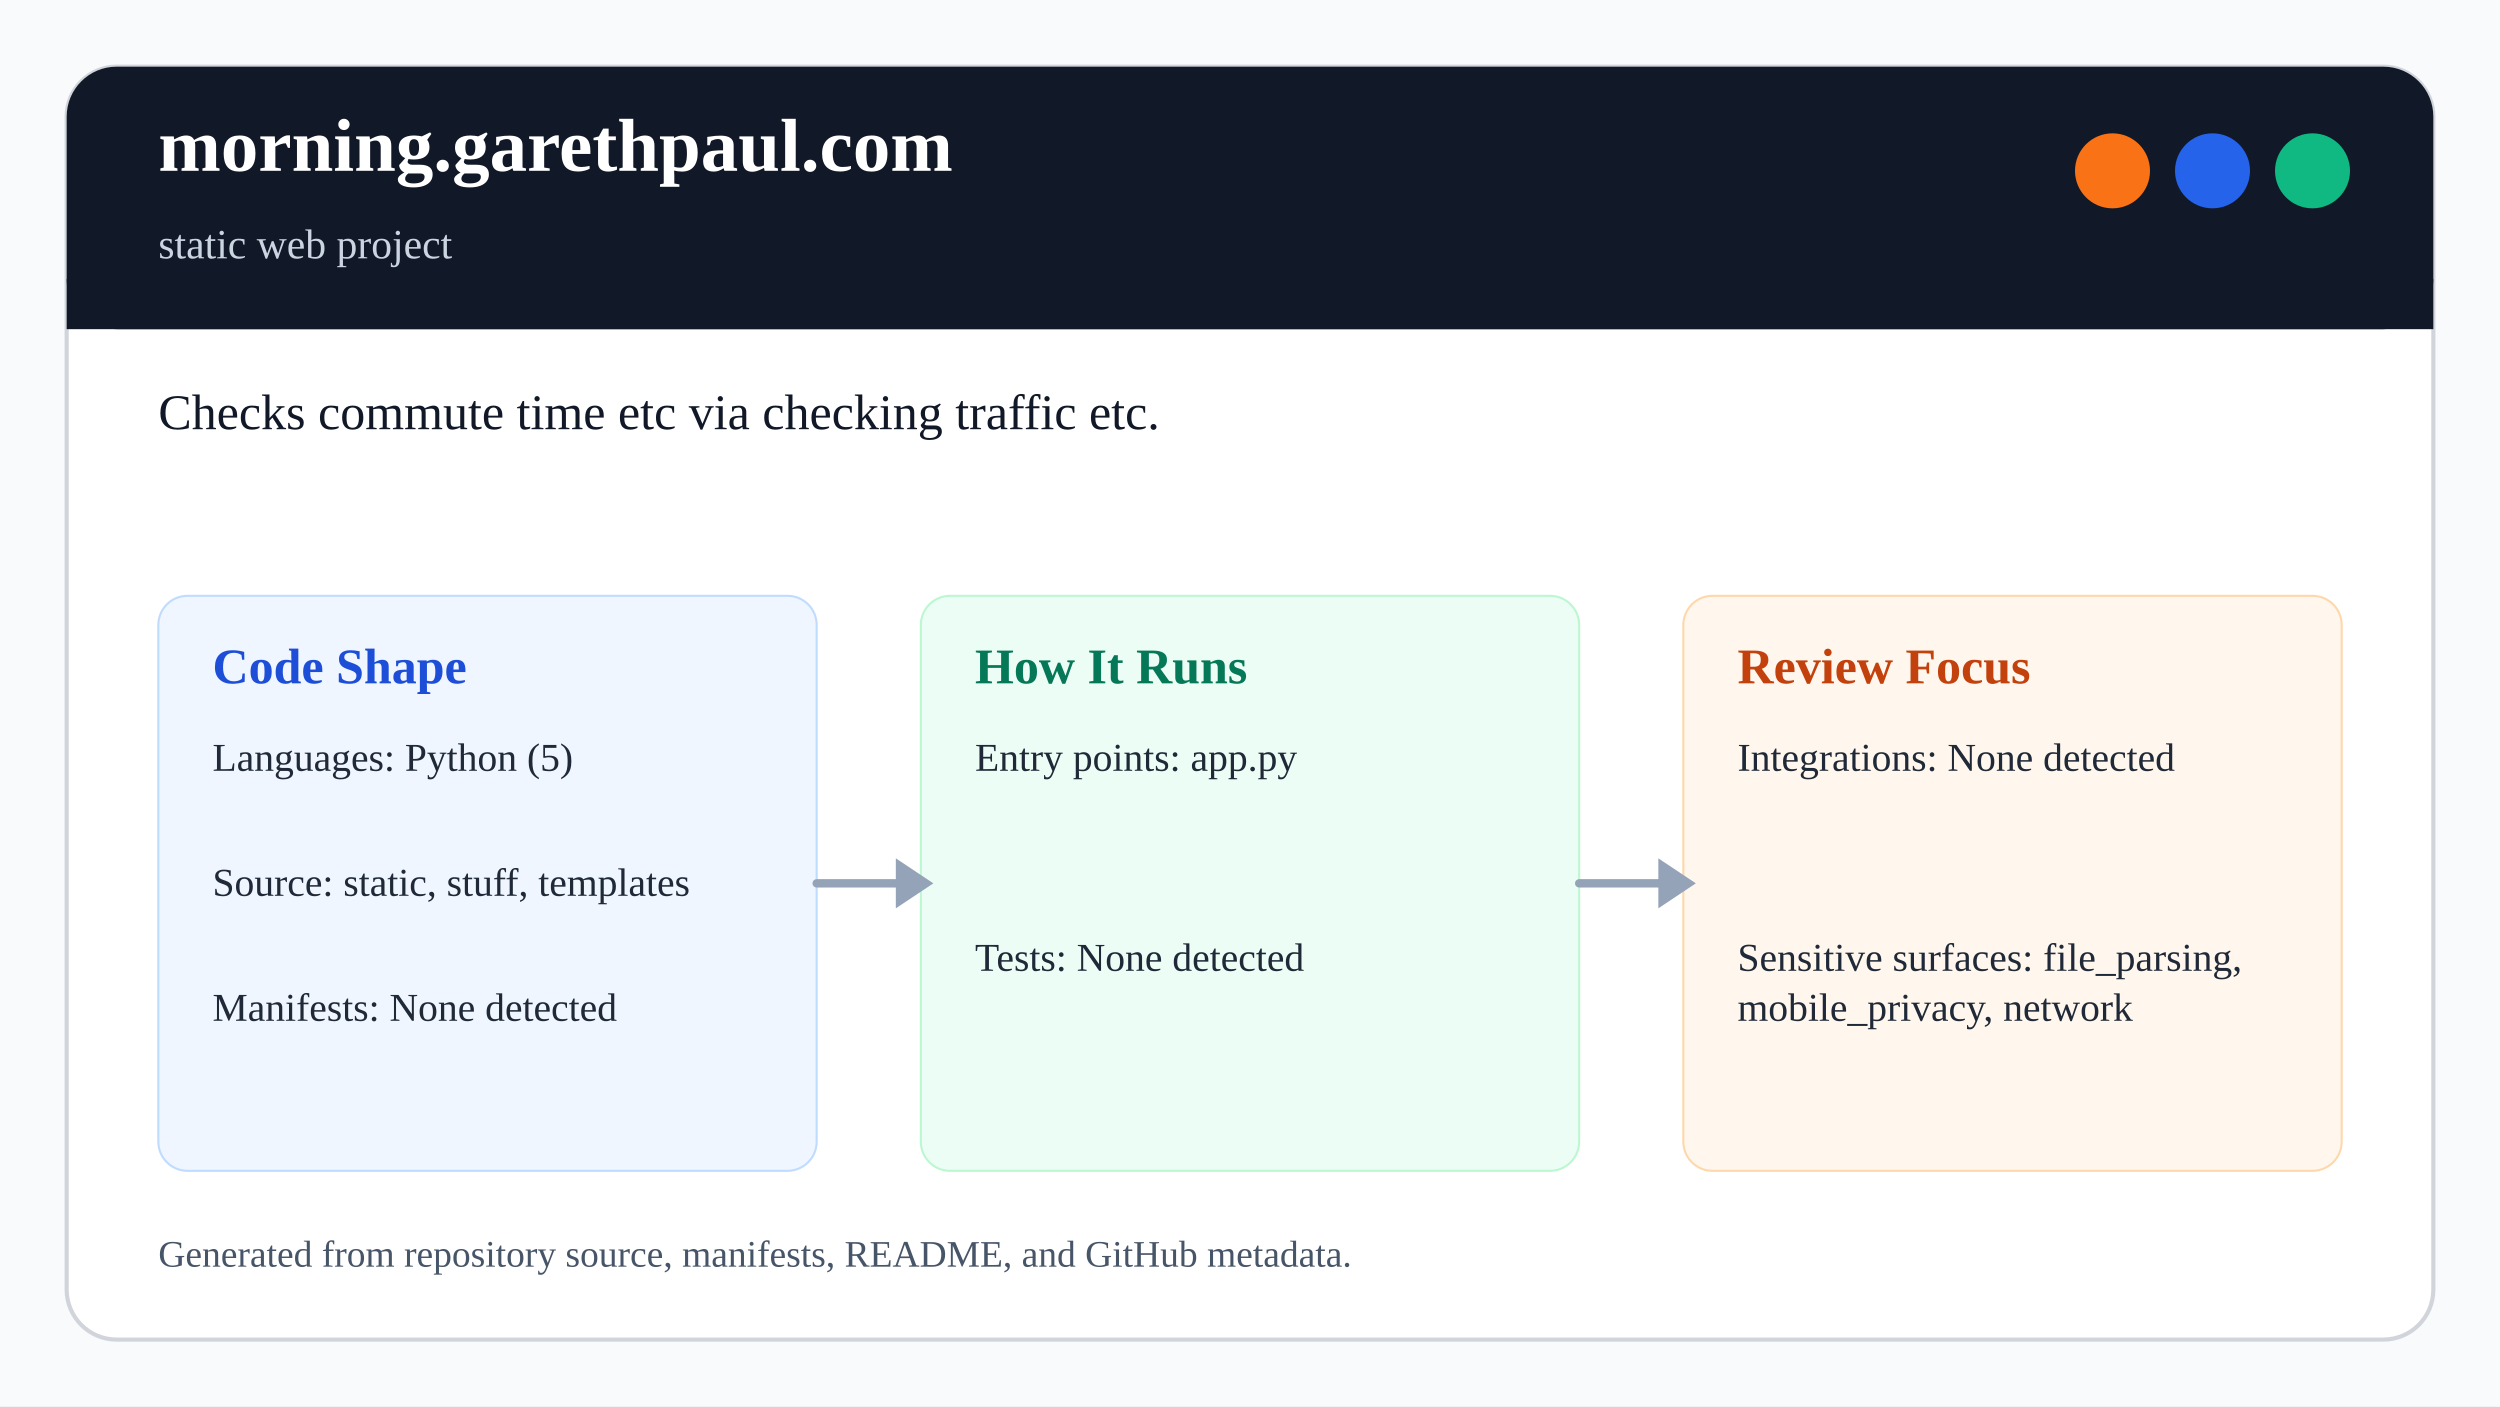
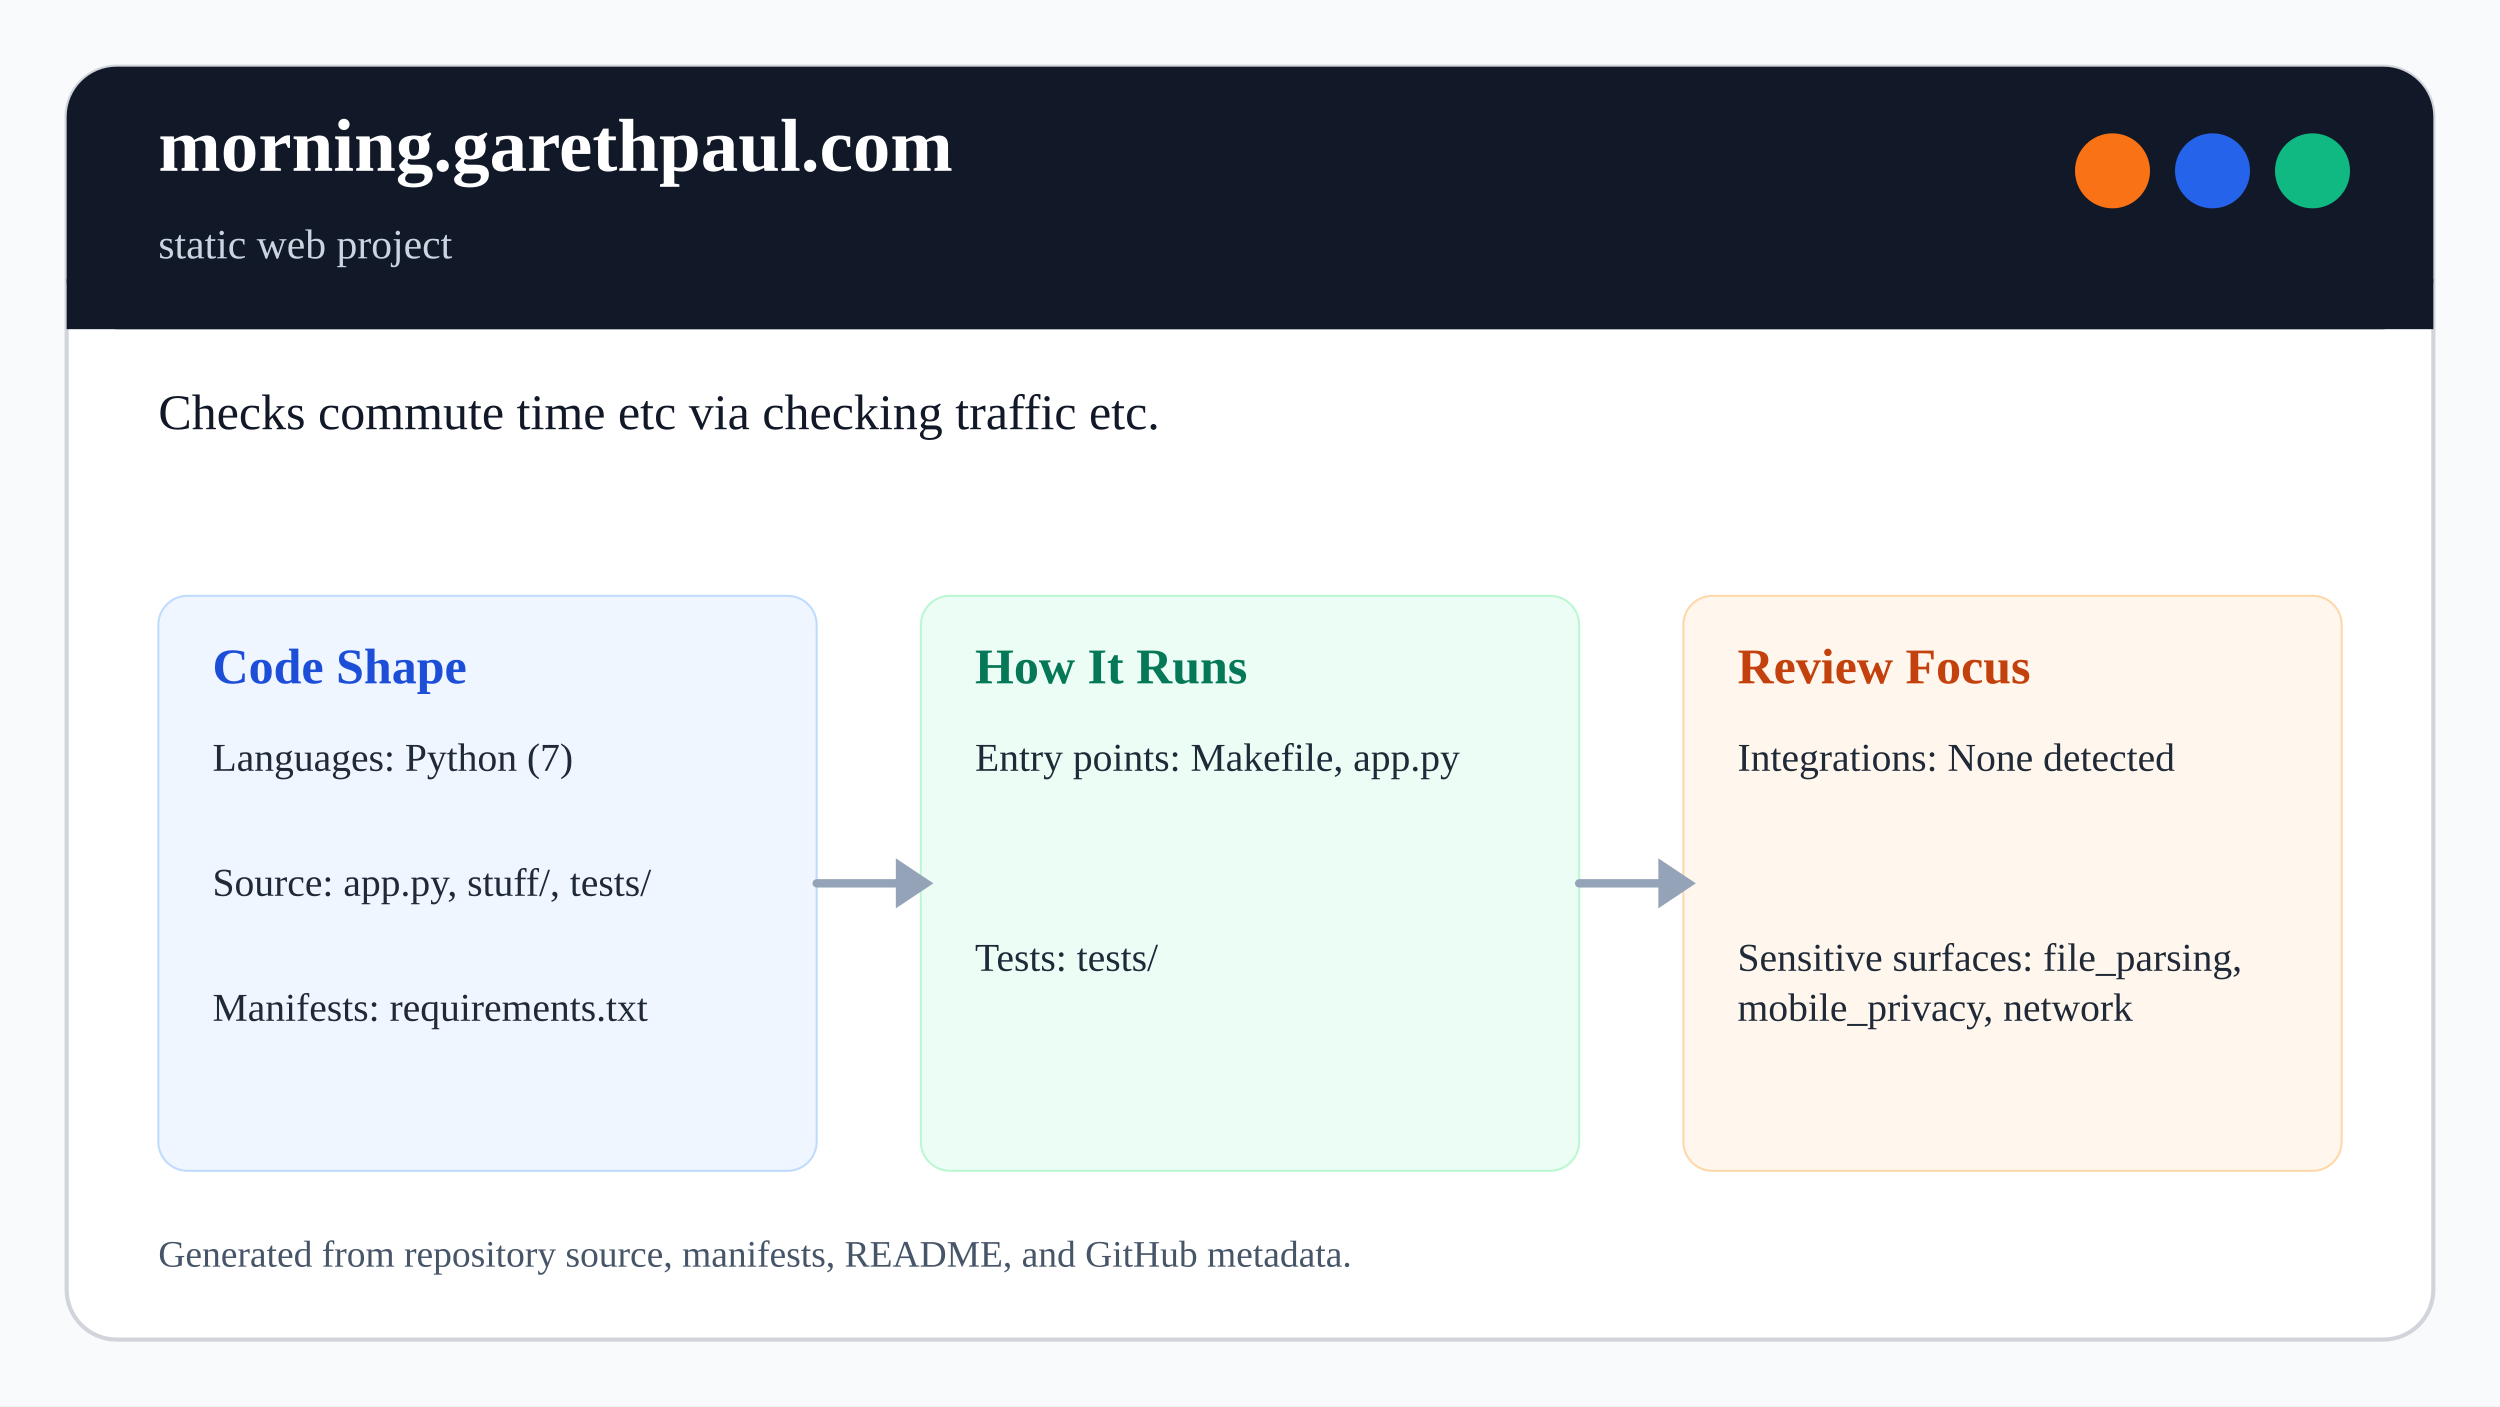
<svg xmlns="http://www.w3.org/2000/svg" width="1200" height="675" viewBox="0 0 1200 675" role="img" aria-labelledby="title desc">
  <rect width="1200" height="675" fill="#f8fafc" />
  <rect x="32" y="32" width="1136" height="611" rx="24" fill="#ffffff" stroke="#d1d5db" stroke-width="2" />
  <rect x="32" y="32" width="1136" height="126" rx="24" fill="#111827" />
  <path d="M32 134h1136v24H32z" fill="#111827" />
  <circle cx="1062" cy="82" r="18" fill="#2563eb" />
  <circle cx="1110" cy="82" r="18" fill="#10b981" />
  <circle cx="1014" cy="82" r="18" fill="#f97316" />
  <text x="76" y="82" font-size="36" fill="#ffffff" font-weight="700">morning.garethpaul.com</text>
  <text x="76" y="124" font-size="20" fill="#cbd5e1">static web project</text>
  <text x="76" y="206" font-size="24" fill="#111827">Checks commute time etc via checking traffic etc.</text>
  <rect x="76" y="286" width="316" height="276" rx="14" fill="#eff6ff" stroke="#bfdbfe" />
  <text x="102" y="328" font-size="24" font-weight="700" fill="#1d4ed8">Code Shape</text>
-   <text x="102" y="370" font-size="19" fill="#1f2937">Languages: Python (5)</text>
-   <text x="102" y="430" font-size="19" fill="#1f2937">Source: static, stuff, templates</text>
-   <text x="102" y="490" font-size="19" fill="#1f2937">Manifests: None detected</text>
+   <text x="102" y="370" font-size="19" fill="#1f2937">Languages: Python (7)</text>
+   <text x="102" y="430" font-size="19" fill="#1f2937">Source: app.py, stuff/, tests/</text>
+   <text x="102" y="490" font-size="19" fill="#1f2937">Manifests: requirements.txt</text>
  <rect x="442" y="286" width="316" height="276" rx="14" fill="#ecfdf5" stroke="#bbf7d0" />
  <text x="468" y="328" font-size="24" font-weight="700" fill="#047857">How It Runs</text>
-   <text x="468" y="370" font-size="19" fill="#1f2937">Entry points: app.py</text>
-   <text x="468" y="466" font-size="19" fill="#1f2937">Tests: None detected</text>
+   <text x="468" y="370" font-size="19" fill="#1f2937">Entry points: Makefile, app.py</text>
+   <text x="468" y="466" font-size="19" fill="#1f2937">Tests: tests/</text>
  <rect x="808" y="286" width="316" height="276" rx="14" fill="#fff7ed" stroke="#fed7aa" />
  <text x="834" y="328" font-size="24" font-weight="700" fill="#c2410c">Review Focus</text>
  <text x="834" y="370" font-size="19" fill="#1f2937">Integrations: None detected</text>
  <text x="834" y="466" font-size="19" fill="#1f2937">Sensitive surfaces: file_parsing,</text>
  <text x="834" y="490" font-size="19" fill="#1f2937">mobile_privacy, network</text>
  <path d="M392 424h50" stroke="#94a3b8" stroke-width="4" stroke-linecap="round" />
  <path d="M430 412l18 12-18 12z" fill="#94a3b8" />
  <path d="M758 424h50" stroke="#94a3b8" stroke-width="4" stroke-linecap="round" />
  <path d="M796 412l18 12-18 12z" fill="#94a3b8" />
  <text x="76" y="608" font-size="18" fill="#475569">Generated from repository source, manifests, README, and GitHub metadata.</text>
</svg>
